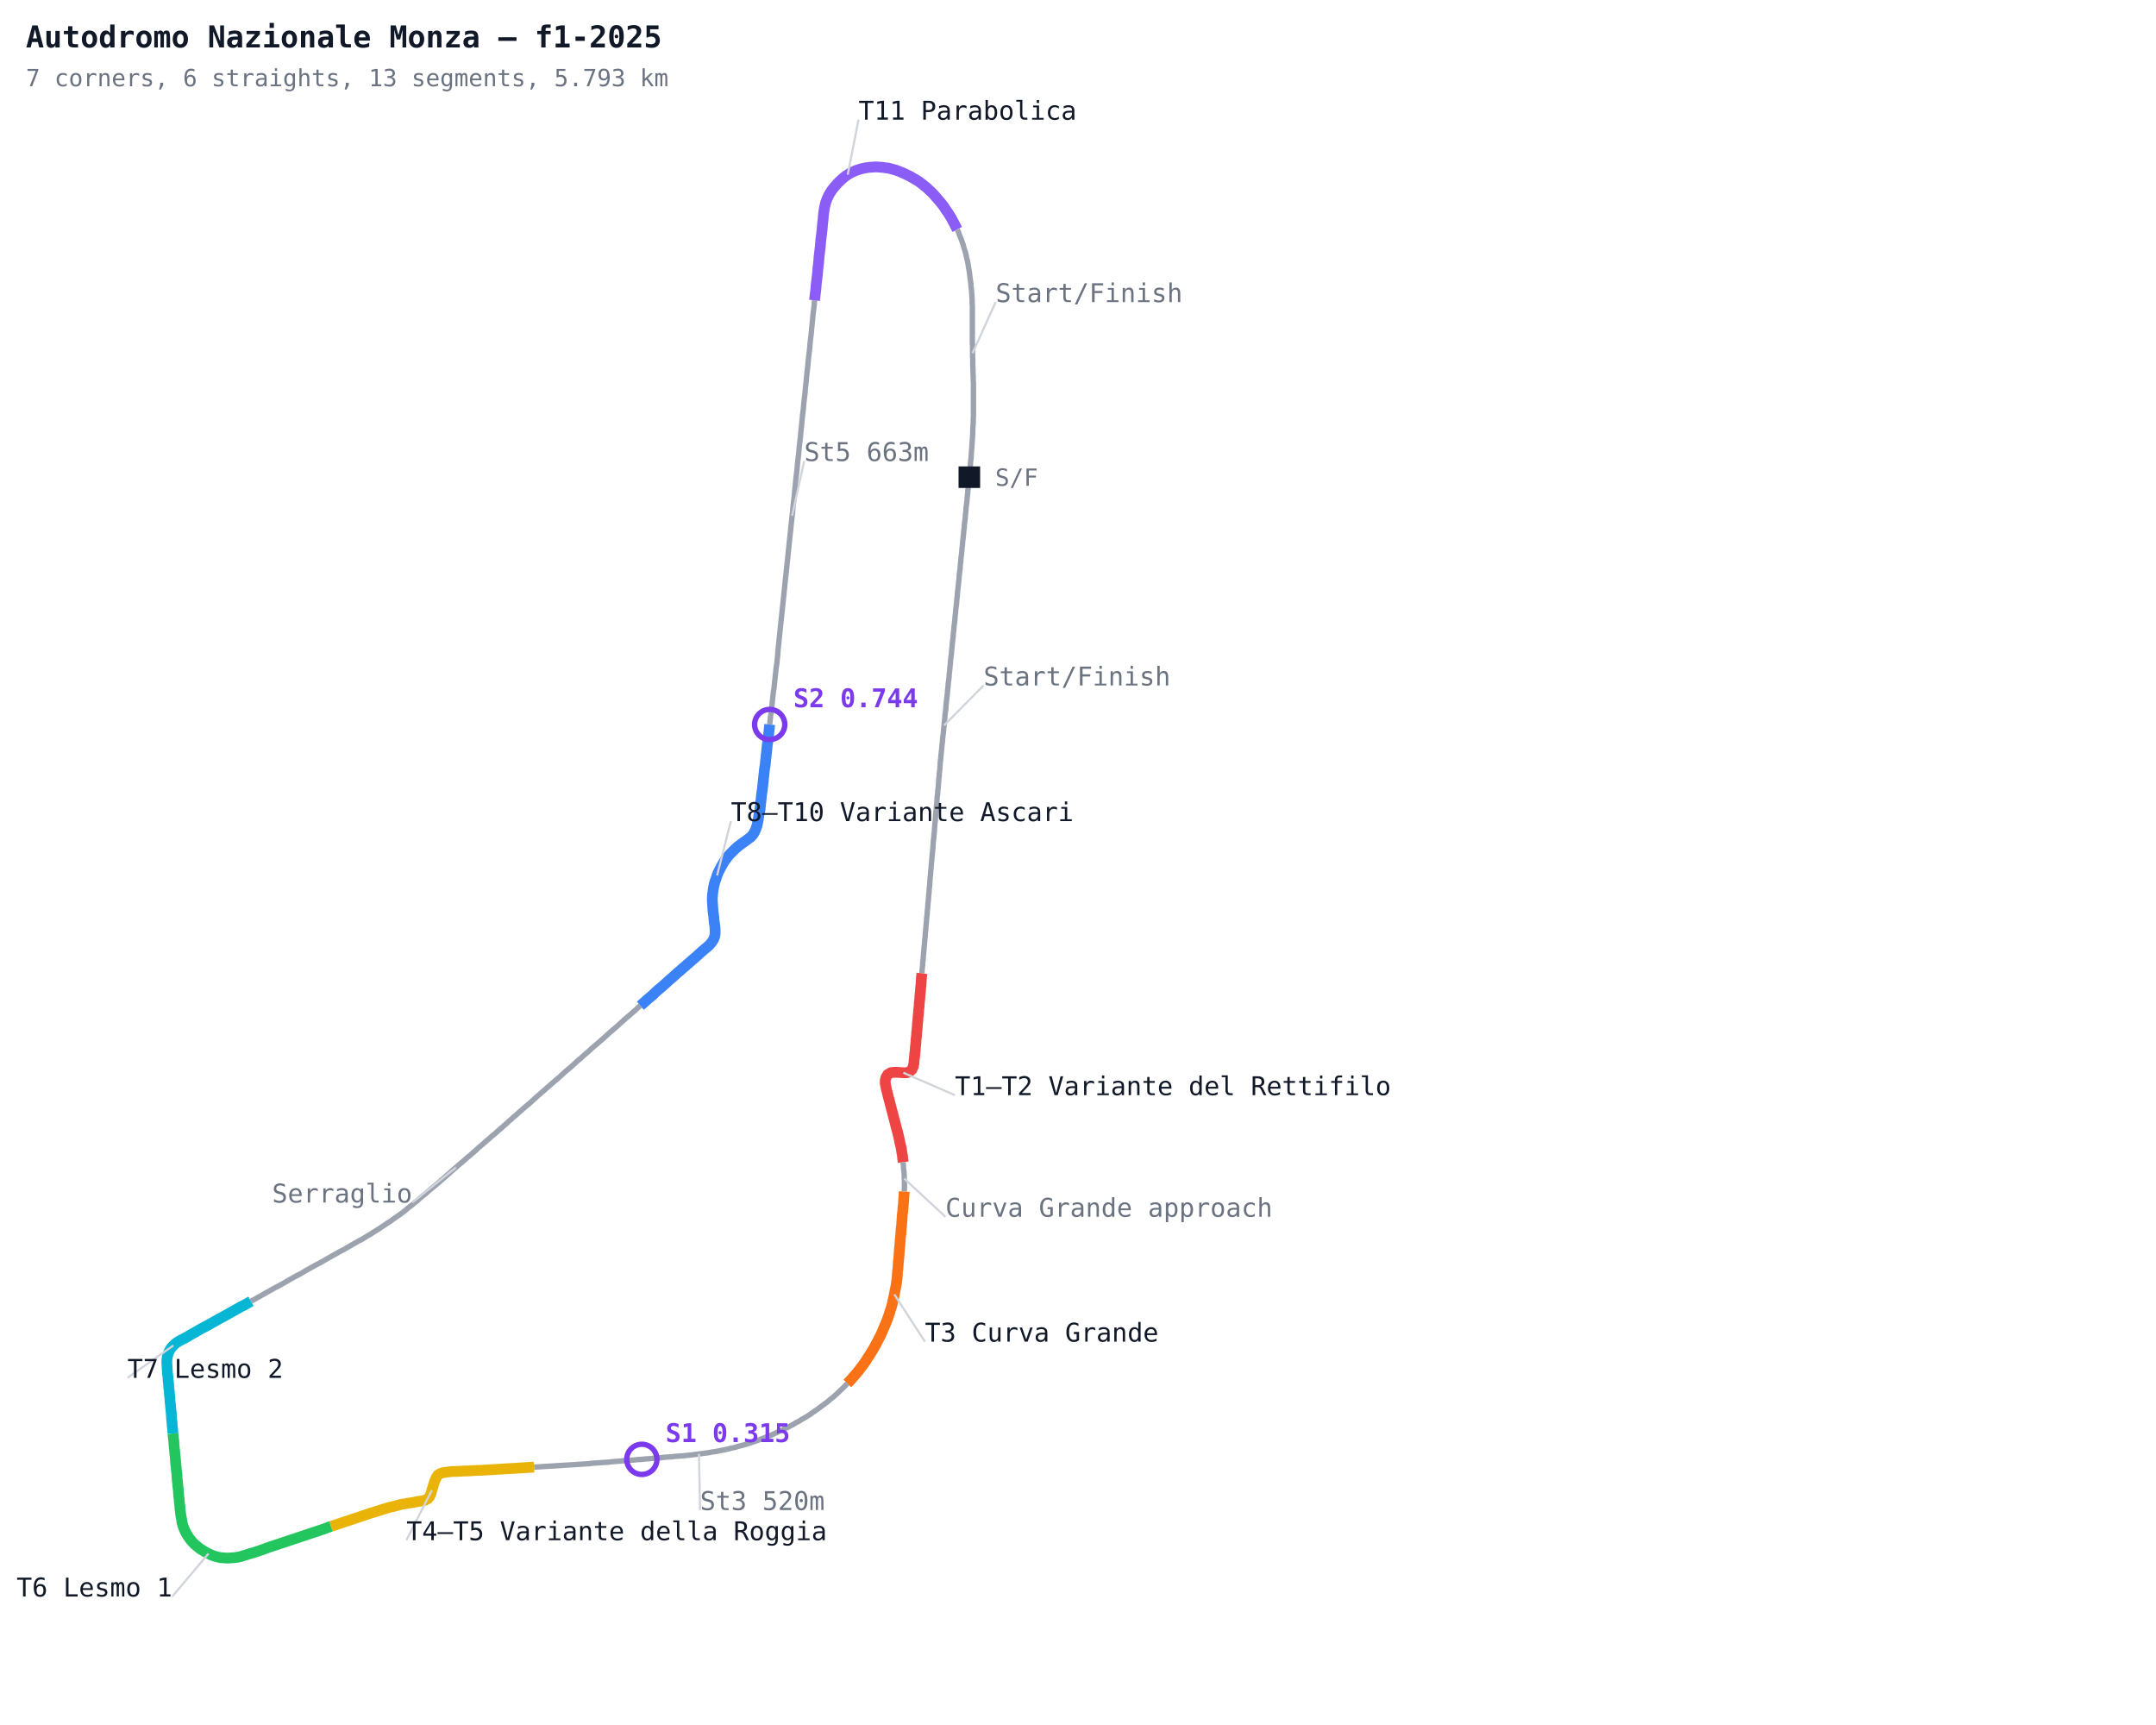
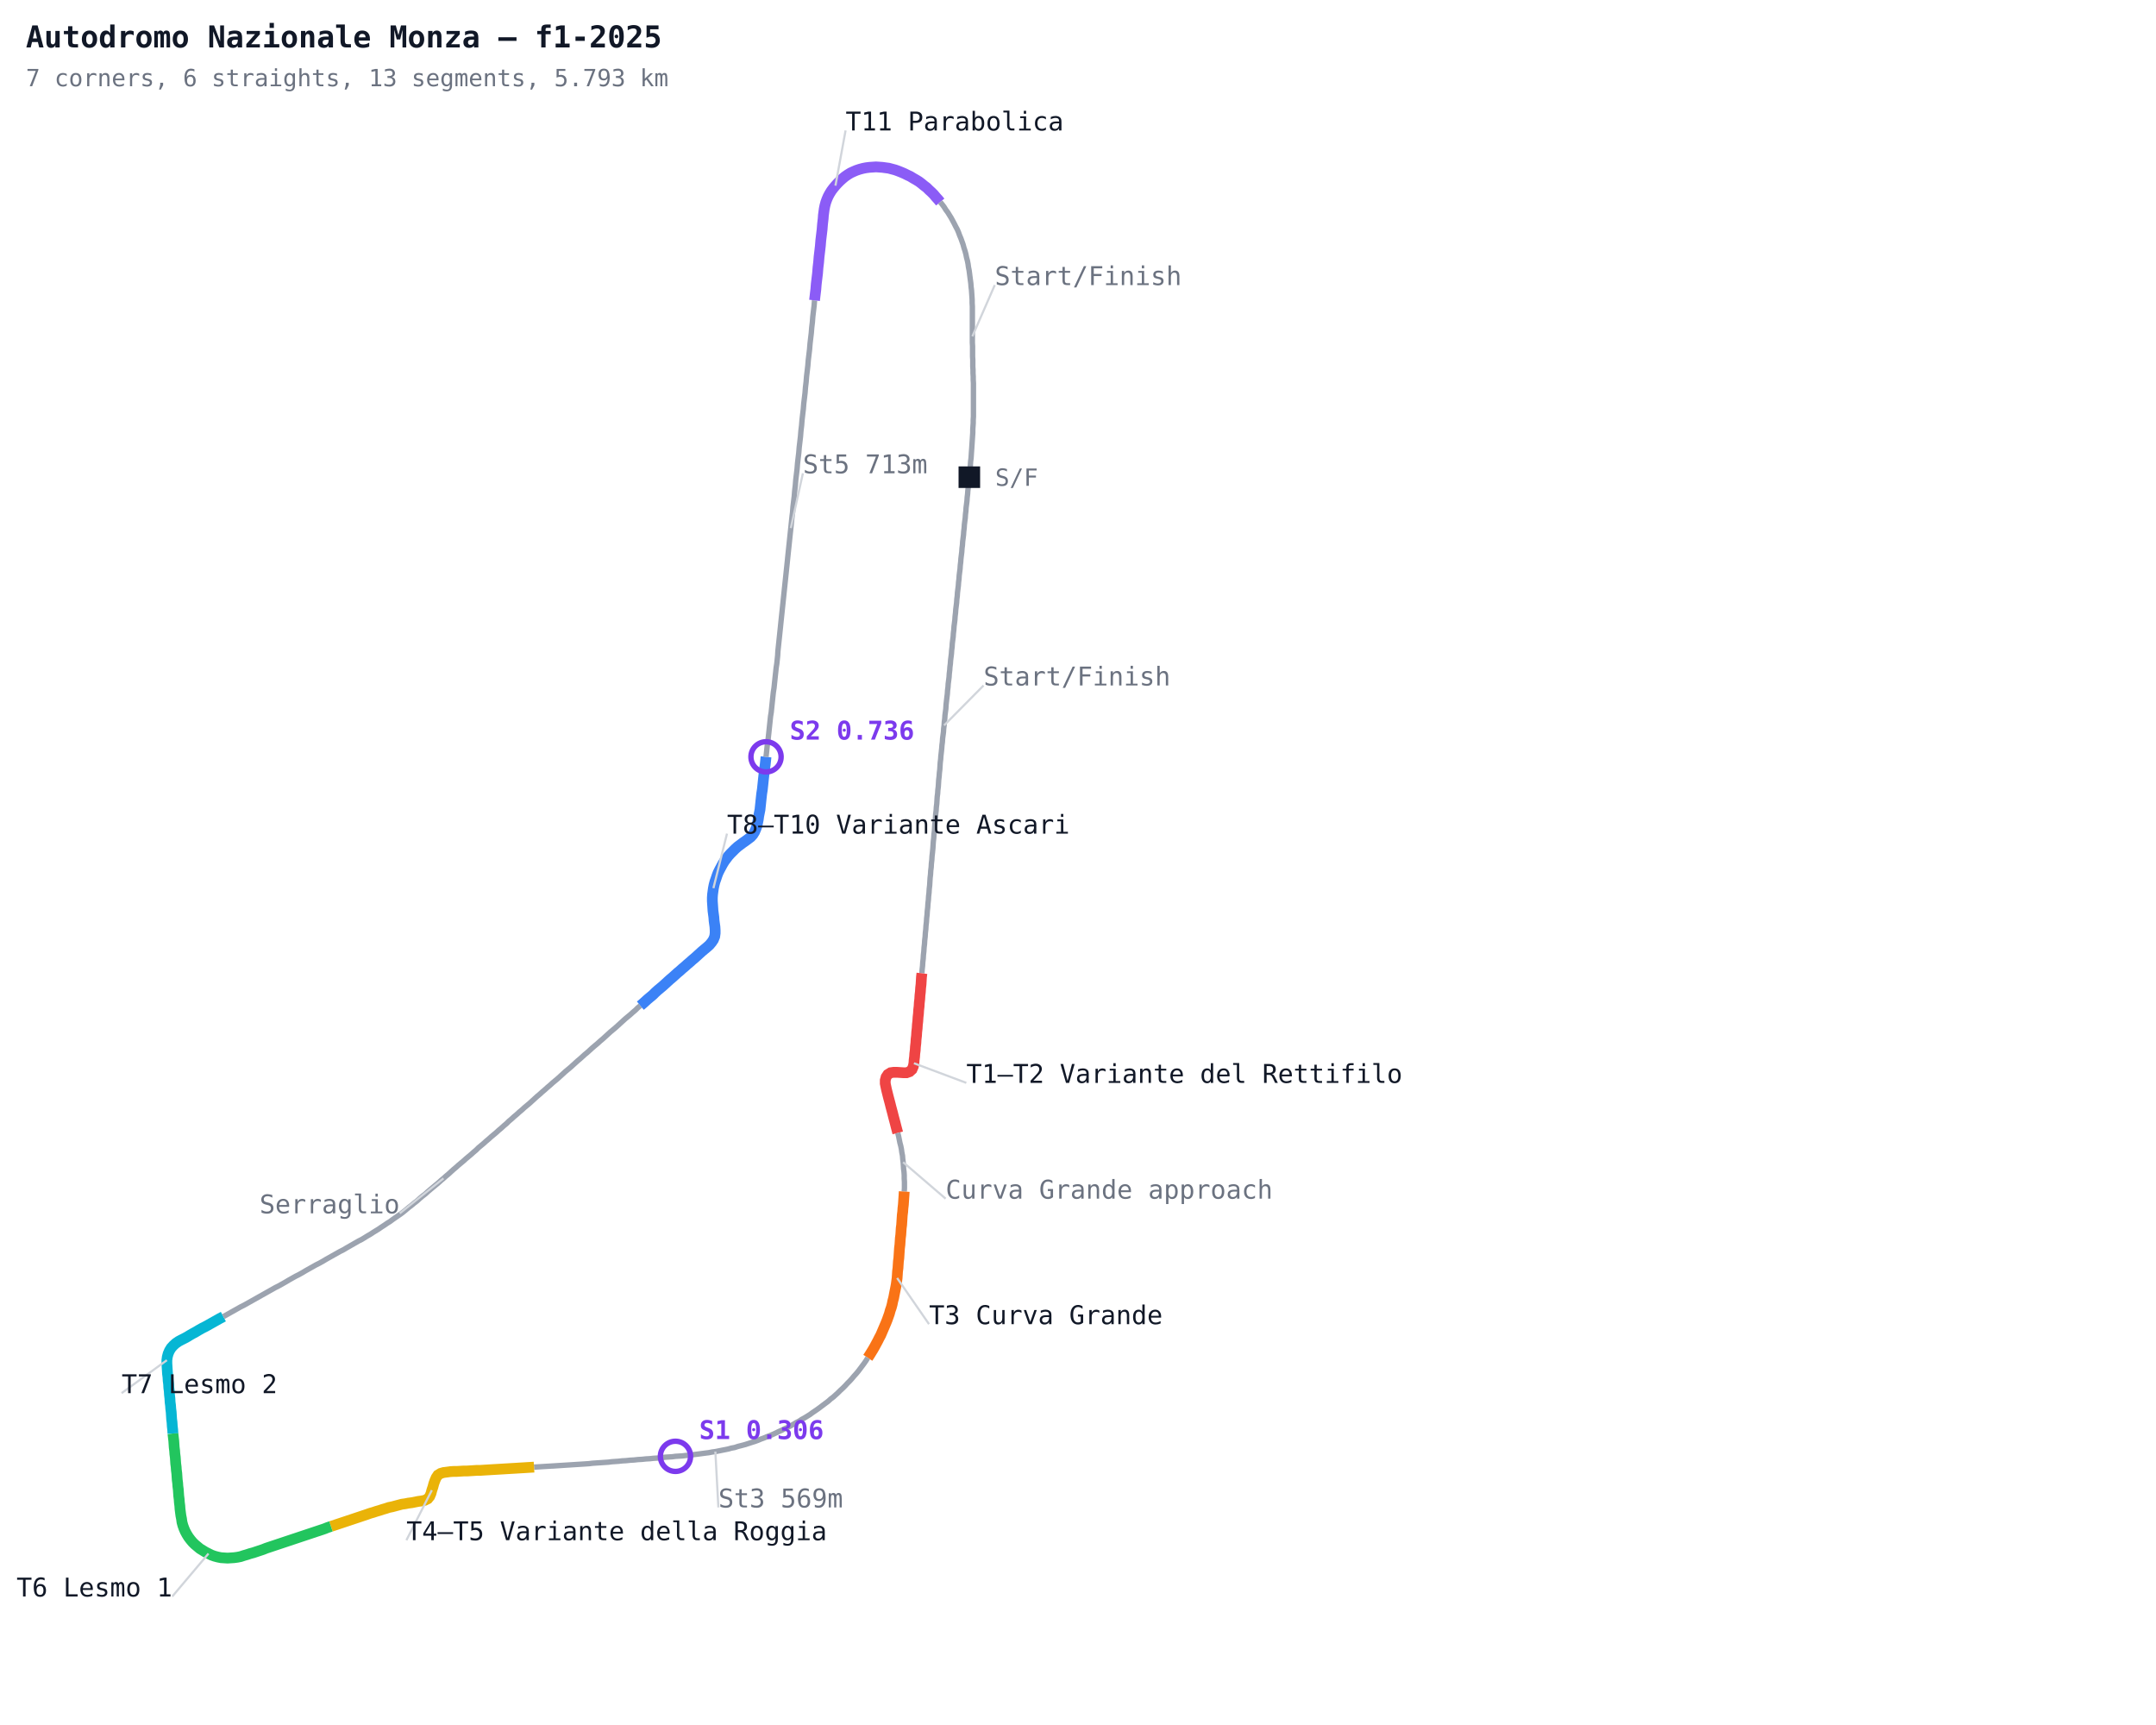
<svg xmlns="http://www.w3.org/2000/svg" width="1000" height="800" viewBox="0 0 1000 800">
  <defs>
    <style>
      .name { font-family: monospace; font-size: 12px; }
      .sector { font-family: monospace; font-size: 12px; fill: #7c3aed; font-weight: bold; }
      .title { font-family: monospace; font-size: 14px; fill: #111827; font-weight: bold; }
      .sub { font-family: monospace; font-size: 11px; fill: #6b7280; }
    </style>
  </defs>
  <rect width="1000" height="800" fill="#ffffff" />
  <polyline fill="none" stroke="#9ca3af" stroke-width="2.5" points="449.6,221.3 449.4,222.8 449.3,224.4 449.1,226.0 448.9,227.6 448.8,229.1 448.6,230.7 448.5,232.3 448.3,233.9 448.1,235.4 448.0,237.0 447.8,238.6 447.7,240.2 447.5,241.7 447.3,243.3 447.2,244.9 447.0,246.5 446.9,248.0 446.7,249.6 446.5,251.2 446.4,252.8 446.2,254.3 446.1,255.9 445.9,257.5 445.7,259.1 445.6,260.6 445.4,262.2 445.3,263.8 445.1,265.3 444.9,266.9 444.8,268.5 444.6,270.1 444.5,271.6 444.3,273.2 444.1,274.8 444.0,276.4 443.8,277.9 443.7,279.5 443.5,281.1 443.3,282.7 443.2,284.2 443.0,285.8 442.9,287.4 442.7,289.0 442.5,290.5 442.4,292.1 442.2,293.7 442.1,295.3 441.9,296.8 441.7,298.4 441.6,300.0 441.4,301.6 441.3,303.1 441.1,304.7 440.9,306.3 440.8,307.8 440.6,309.3 440.5,310.8 440.3,312.4 440.2,314.0 440.0,315.6 439.8,317.1 439.7,318.7 439.5,320.2 439.4,321.8 439.2,323.4 439.0,325.1 438.8,326.9 438.7,328.7 438.5,330.2 438.3,331.7 438.2,333.3 438.0,334.8 437.9,336.4 437.7,337.9 437.6,339.5 437.4,341.0 437.2,342.5 437.1,344.1 436.9,345.6 436.8,347.0 436.6,348.9 436.4,350.6 436.3,352.1 436.1,353.7 436.0,355.3 435.9,356.9 435.7,358.5 435.6,360.0 435.4,361.6 435.3,363.2 435.2,364.8 435.0,366.4 434.9,368.0 434.7,369.5 434.6,371.1 434.5,372.7 434.3,374.3 434.2,375.9 434.0,377.5 433.9,379.1 433.8,380.6 433.6,382.2 433.5,383.8 433.4,385.4 433.2,387.0 433.1,388.6 432.9,390.2 432.8,391.7 432.7,393.3 432.5,395.4 432.3,397.1 432.2,398.8 432.0,400.5 431.9,402.2 431.7,403.8 431.6,405.5 431.4,407.2 431.3,408.9 431.2,410.6 431.0,412.3 430.9,414.0 430.7,415.7 430.6,417.4 430.4,419.1 430.3,420.8 430.1,422.5 430.0,424.2 429.8,425.9 429.7,427.6 429.5,429.3 429.4,431.0 429.2,432.7 429.1,434.4 428.9,436.1 428.8,437.8 428.6,439.5 428.5,441.2 428.3,442.9 428.2,444.6 428.0,446.3 427.9,448.0 427.7,449.7 427.6,451.4" />
-   <polyline fill="none" stroke="#ef4444" stroke-width="5" points="427.6,451.4 427.4,453.1 427.3,454.8 427.2,456.5 427.0,458.2 426.9,459.9 426.7,461.6 426.6,463.3 426.4,465.0 426.3,466.7 426.1,468.4 426.0,470.1 425.8,471.8 425.7,473.5 425.5,475.2 425.4,476.9 425.2,478.6 425.1,480.3 424.9,482.0 424.8,483.7 424.6,485.4 424.5,487.1 424.3,488.6 424.2,490.1 424.0,491.6 423.9,493.1 423.6,494.6 423.0,496.0 421.9,497.0 420.5,497.5 419.0,497.5 417.5,497.4 416.0,497.3 414.5,497.3 413.1,497.5 411.8,498.3 411.0,499.5 410.6,501.0 410.6,502.5 410.9,504.0 411.2,505.4 411.6,507.0 412.0,508.6 412.4,510.1 412.8,511.6 413.2,513.2 413.6,514.7 414.0,516.2 414.4,517.8 414.8,519.3 415.2,520.8 415.6,522.4 416.0,523.9 416.4,525.4 416.8,527.0 417.1,528.5 417.4,530.0 417.8,531.5 418.1,533.0 418.3,534.5 418.6,536.0 418.7,537.4 418.9,539.0" />
-   <polyline fill="none" stroke="#9ca3af" stroke-width="2.5" points="418.9,539.0 419.0,540.4 419.1,542.0 419.3,543.5 419.4,545.0 419.4,546.6 419.5,548.1 419.5,549.6 419.5,551.1 419.4,552.6" />
-   <polyline fill="none" stroke="#f97316" stroke-width="5" points="419.4,552.6 419.3,554.2 419.2,555.7 419.1,557.2 419.0,558.7 418.8,560.4 418.7,561.9 418.5,563.5 418.4,565.0 418.3,566.6 418.2,568.1 418.0,569.6 417.9,571.2 417.8,572.7 417.6,574.2 417.5,575.8 417.4,577.3 417.2,578.9 417.1,580.4 417.0,581.9 416.9,583.5 416.7,585.0 416.6,586.5 416.5,588.1 416.3,589.6 416.2,591.2 416.1,592.7 415.9,594.2 415.7,595.7 415.4,597.3 415.1,598.8 414.8,600.3 414.5,601.9 414.1,603.4 413.8,604.9 413.4,606.4 412.9,607.8 412.5,609.3 412.0,610.7 411.5,612.1 410.9,613.6 410.3,615.0 409.7,616.4 409.1,617.8 408.5,619.2 407.8,620.5 407.1,621.9 406.4,623.2 405.7,624.5 404.9,625.9 404.1,627.2 403.3,628.5 402.5,629.7 401.7,631.0 400.8,632.3 399.9,633.5 399.0,634.7 398.1,635.9 397.1,637.1 396.1,638.2 395.1,639.4 394.1,640.5 393.0,641.6" />
-   <polyline fill="none" stroke="#9ca3af" stroke-width="2.5" points="393.0,641.6 392.0,642.7 390.9,643.8 389.8,644.8 388.7,645.9 387.6,646.9 386.5,647.9 385.3,648.8 384.2,649.8 383.0,650.7 381.8,651.6 380.6,652.5 379.4,653.4 378.1,654.3 376.9,655.1 375.7,656.0 374.4,656.8 373.1,657.6 371.8,658.3 370.6,659.1 369.2,659.8 367.9,660.6 366.6,661.3 365.3,662.0 363.9,662.6 362.6,663.3 361.2,663.9 359.8,664.6 358.5,665.2 357.1,665.8 355.7,666.3 354.3,666.9 352.9,667.4 351.5,668.0 350.1,668.5 348.5,669.0 347.0,669.5 345.4,670.0 343.9,670.4 342.3,670.8 340.8,671.3 339.2,671.6 337.8,672.0 336.3,672.3 334.8,672.6 333.3,672.9 331.8,673.2 330.3,673.4 328.8,673.7 327.2,673.9 325.7,674.1 324.2,674.3 322.6,674.5 321.1,674.7 319.6,674.9 318.1,675.0 316.5,675.2 314.9,675.3 313.3,675.4 311.8,675.6 310.2,675.7 308.6,675.8 306.8,676.0 305.0,676.2 303.2,676.3 301.4,676.5 299.6,676.6 297.7,676.8 295.9,676.9 294.1,677.1 292.3,677.2 290.4,677.4 288.6,677.5 286.8,677.7 285.3,677.8 283.8,677.9 282.3,678.1 280.8,678.2 279.3,678.3 277.8,678.4 276.3,678.5 274.8,678.6 273.2,678.8 271.7,678.9 270.2,679.0 268.6,679.1 267.0,679.2 265.5,679.3 263.9,679.4 262.3,679.5 260.7,679.6 259.1,679.7 257.5,679.8 255.9,679.9 254.3,680.0 252.6,680.1 251.0,680.2 249.4,680.3 247.7,680.4" />
+   <polyline fill="none" stroke="#ef4444" stroke-width="5" points="427.6,451.4 427.4,453.1 427.3,454.8 427.2,456.5 427.0,458.2 426.9,459.9 426.7,461.6 426.6,463.3 426.4,465.0 426.3,466.7 426.1,468.4 426.0,470.1 425.8,471.8 425.7,473.5 425.5,475.2 425.4,476.9 425.2,478.6 425.1,480.3 424.9,482.0 424.8,483.7 424.6,485.4 424.5,487.1 424.3,488.6 424.2,490.1 424.0,491.6 423.9,493.1 423.6,494.6 423.0,496.0 421.9,497.0 420.5,497.5 419.0,497.5 417.5,497.4 416.0,497.3 414.5,497.3 413.1,497.5 411.8,498.3 411.0,499.5 410.6,501.0 410.6,502.5 410.9,504.0 411.2,505.4 411.6,507.0 412.0,508.6 412.4,510.1 412.8,511.6 413.2,513.2 413.6,514.7 414.0,516.2 414.4,517.8 414.8,519.3 415.2,520.8 415.6,522.4 416.0,523.9 416.4,525.4" />
+   <polyline fill="none" stroke="#9ca3af" stroke-width="2.5" points="416.4,525.4 416.8,527.0 417.1,528.5 417.4,530.0 417.8,531.5 418.1,533.0 418.3,534.5 418.6,536.0 418.7,537.4 418.9,539.0 419.0,540.4 419.1,542.0 419.3,543.5 419.4,545.0 419.4,546.6 419.5,548.1 419.5,549.6 419.5,551.1 419.4,552.6" />
+   <polyline fill="none" stroke="#f97316" stroke-width="5" points="419.4,552.6 419.3,554.2 419.2,555.7 419.1,557.2 419.0,558.7 418.8,560.4 418.7,561.9 418.5,563.5 418.4,565.0 418.3,566.6 418.2,568.1 418.0,569.6 417.9,571.2 417.8,572.7 417.6,574.2 417.5,575.8 417.4,577.3 417.2,578.9 417.1,580.4 417.0,581.9 416.9,583.5 416.7,585.0 416.6,586.5 416.5,588.1 416.3,589.6 416.2,591.2 416.1,592.7 415.9,594.2 415.7,595.7 415.4,597.3 415.1,598.8 414.8,600.3 414.5,601.9 414.1,603.4 413.8,604.9 413.4,606.4 412.9,607.8 412.5,609.3 412.0,610.7 411.5,612.1 410.9,613.6 410.3,615.0 409.7,616.4 409.1,617.8 408.5,619.2 407.8,620.5 407.1,621.9 406.4,623.2 405.7,624.5 404.9,625.9 404.1,627.2 403.3,628.5 402.5,629.7" />
+   <polyline fill="none" stroke="#9ca3af" stroke-width="2.5" points="402.5,629.7 401.7,631.0 400.8,632.3 399.9,633.5 399.0,634.7 398.1,635.9 397.1,637.1 396.1,638.2 395.1,639.4 394.1,640.5 393.0,641.6 392.0,642.7 390.9,643.8 389.8,644.8 388.7,645.9 387.6,646.9 386.5,647.9 385.3,648.8 384.2,649.8 383.0,650.7 381.8,651.6 380.6,652.5 379.4,653.4 378.1,654.3 376.9,655.1 375.7,656.0 374.4,656.8 373.1,657.6 371.8,658.3 370.6,659.1 369.2,659.8 367.9,660.6 366.6,661.3 365.3,662.0 363.9,662.6 362.6,663.3 361.2,663.9 359.8,664.6 358.5,665.2 357.1,665.8 355.7,666.3 354.3,666.9 352.9,667.4 351.5,668.0 350.1,668.5 348.5,669.0 347.0,669.5 345.4,670.0 343.9,670.4 342.3,670.8 340.8,671.3 339.2,671.6 337.8,672.0 336.3,672.3 334.8,672.6 333.3,672.9 331.8,673.2 330.3,673.4 328.8,673.7 327.2,673.9 325.7,674.1 324.2,674.3 322.6,674.5 321.1,674.7 319.6,674.9 318.1,675.0 316.5,675.2 314.9,675.3 313.3,675.4 311.8,675.6 310.2,675.7 308.6,675.8 306.8,676.0 305.0,676.2 303.2,676.3 301.4,676.5 299.6,676.6 297.7,676.8 295.9,676.9 294.1,677.1 292.3,677.2 290.4,677.4 288.6,677.5 286.8,677.7 285.3,677.8 283.8,677.9 282.3,678.1 280.8,678.2 279.3,678.3 277.8,678.4 276.3,678.5 274.8,678.6 273.2,678.8 271.7,678.9 270.2,679.0 268.6,679.1 267.0,679.2 265.5,679.3 263.9,679.4 262.3,679.5 260.7,679.6 259.1,679.7 257.5,679.8 255.9,679.9 254.3,680.0 252.6,680.1 251.0,680.2 249.4,680.3 247.7,680.4" />
  <polyline fill="none" stroke="#eab308" stroke-width="5" points="247.7,680.4 246.1,680.5 244.4,680.6 242.8,680.7 241.1,680.8 239.5,680.9 237.8,681.0 236.1,681.1 234.4,681.2 232.8,681.3 231.1,681.4 229.4,681.5 227.7,681.6 226.1,681.7 224.4,681.8 222.9,681.9 221.3,681.9 219.8,682.0 218.2,682.1 216.6,682.2 215.1,682.2 213.5,682.3 211.9,682.4 210.4,682.4 208.8,682.5 207.3,682.7 205.8,682.9 204.4,683.3 203.1,684.1 202.3,685.3 201.7,686.7 201.2,688.1 200.8,689.6 200.3,691.1 199.9,692.6 199.3,694.0 198.4,695.1 197.0,695.8 195.5,696.1 194.0,696.3 192.5,696.6 191.0,696.9 189.4,697.1 187.9,697.4 186.4,697.6 184.9,698.0 183.4,698.4 181.9,698.8 180.4,699.1 178.9,699.6 177.5,700.0 176.0,700.5 174.6,700.9 173.1,701.4 171.7,701.8 170.0,702.4 168.5,702.9 167.0,703.4 165.5,703.9 164.0,704.4 162.5,704.9 161.0,705.4 159.5,705.9 158.0,706.4 156.5,706.9 155.0,707.4 153.5,707.9" />
  <polyline fill="none" stroke="#22c55e" stroke-width="5" points="153.5,707.9 152.0,708.4 150.5,709.0 149.0,709.5 147.5,710.0 146.0,710.5 144.5,711.0 143.0,711.5 141.5,712.0 140.0,712.5 138.5,713.0 137.0,713.5 135.5,714.0 134.0,714.5 132.5,715.0 131.0,715.5 129.5,716.0 128.0,716.5 126.5,717.0 125.0,717.5 123.5,718.0 122.0,718.6 120.5,719.1 119.0,719.6 117.5,720.1 116.0,720.5 114.5,721.0 113.1,721.4 111.6,721.9 110.1,722.2 108.6,722.4 107.1,722.5 105.5,722.6 104.0,722.5 102.5,722.4 101.0,722.1 99.5,721.7 98.1,721.2 96.7,720.5 95.3,719.8 94.0,719.0 92.7,718.2 91.5,717.2 90.3,716.2 89.3,715.2 88.3,714.0 87.4,712.8 86.6,711.5 85.9,710.2 85.3,708.8 84.8,707.4 84.4,705.9 84.2,704.4 83.9,702.9 83.7,701.4 83.5,699.8 83.4,698.3 83.2,696.8 83.1,695.3 82.9,693.8 82.8,692.3 82.7,690.8 82.5,689.3 82.4,687.8 82.2,686.3 82.1,684.8 82.0,683.3 81.8,681.8 81.7,680.3 81.5,678.8 81.4,677.3 81.3,675.8 81.1,674.3 81.0,672.8 80.8,671.2 80.7,669.7 80.6,668.2 80.4,666.5 80.2,664.8" />
-   <polyline fill="none" stroke="#06b6d4" stroke-width="5" points="80.2,664.8 80.1,663.1 79.9,661.4 79.8,659.7 79.6,658.1 79.5,656.5 79.4,654.9 79.2,653.3 79.1,651.8 78.9,650.3 78.8,648.5 78.6,646.8 78.5,645.1 78.3,643.6 78.2,641.8 78.0,640.3 77.9,638.6 77.7,637.1 77.6,635.5 77.5,633.9 77.4,632.3 77.4,630.8 77.6,629.3 78.0,627.8 78.6,626.4 79.4,625.1 80.4,624.0 81.5,623.0 82.8,622.1 84.1,621.4 85.5,620.7 86.8,620.0 88.1,619.2 89.5,618.4 90.8,617.7 92.3,616.8 93.9,615.9 95.5,615.1 97.1,614.2 98.7,613.3 100.3,612.4 101.9,611.5 103.6,610.6 105.2,609.7 106.8,608.8 108.4,607.9 110.0,607.0 111.6,606.1 113.2,605.3 114.8,604.4 116.4,603.5" />
-   <polyline fill="none" stroke="#9ca3af" stroke-width="2.5" points="116.4,603.5 118.0,602.6 119.6,601.7 121.2,600.8 122.8,599.9 124.4,599.0 126.0,598.1 127.6,597.2 129.2,596.4 130.8,595.5 132.4,594.6 133.9,593.7 135.5,592.8 137.1,591.9 138.7,591.1 140.3,590.2 141.8,589.3 143.4,588.4 145.0,587.5 146.6,586.6 148.2,585.8 149.8,584.9 151.3,584.0 152.9,583.1 154.5,582.2 156.1,581.3 157.7,580.4 159.3,579.6 160.8,578.7 162.2,577.9 163.6,577.1 165.0,576.3 166.4,575.5 167.8,574.8 169.1,574.0 170.4,573.2 171.8,572.4 173.0,571.6 174.3,570.8 175.6,570.0 176.9,569.1 178.3,568.2 179.6,567.3 180.9,566.5 182.1,565.6 183.4,564.7 184.7,563.8 186.0,562.9 187.3,561.9 188.5,560.9 189.7,559.9 191.0,558.9 192.2,557.9 193.5,556.9 194.7,555.8 196.0,554.7 197.3,553.7 198.5,552.6 199.8,551.5 201.0,550.5 202.2,549.5 203.4,548.5 204.5,547.5 205.7,546.5 206.8,545.5 208.0,544.5 209.2,543.4 210.3,542.4 211.5,541.4 212.6,540.4 213.8,539.4 215.0,538.4 216.1,537.4 217.3,536.4 218.5,535.4 219.6,534.4 220.8,533.4 221.9,532.3 223.1,531.3 224.3,530.3 225.4,529.3 226.6,528.3 227.7,527.3 228.9,526.3 230.1,525.3 231.3,524.2 232.5,523.2 233.7,522.1 234.9,521.1 236.0,520.0 237.2,519.0 238.4,517.9 239.6,516.9 240.8,515.8 242.0,514.8 243.2,513.7 244.4,512.7 245.6,511.7 246.8,510.6 247.9,509.6 249.1,508.5 250.3,507.5 251.5,506.4 252.7,505.4 253.9,504.3 255.1,503.3 256.3,502.2 257.5,501.2 258.7,500.2 259.9,499.1 261.0,498.1 262.2,497.0 263.4,496.0 264.6,495.0 265.7,494.0 266.8,493.0 267.9,492.0 269.1,491.0 270.2,490.0 271.3,489.0 272.4,488.1 273.5,487.1 274.7,486.0 276.0,484.9 277.2,483.9 278.4,482.8 279.6,481.8 280.8,480.7 281.9,479.7 283.1,478.6 284.3,477.6 285.5,476.6 286.6,475.6 287.8,474.5 288.9,473.5 290.0,472.5 291.2,471.5 292.3,470.6 293.5,469.5 294.7,468.5 295.8,467.4 297.0,466.4" />
-   <polyline fill="none" stroke="#3b82f6" stroke-width="5" points="297.0,466.4 298.2,465.4 299.3,464.4 300.4,463.4 301.6,462.4 302.8,461.4 303.9,460.3 305.0,459.3 306.2,458.3 307.4,457.3 308.5,456.3 309.7,455.2 310.8,454.2 312.0,453.2 313.1,452.2 314.2,451.2 315.4,450.2 316.5,449.2 317.7,448.2 318.8,447.2 320.0,446.2 321.1,445.2 322.3,444.2 323.4,443.2 324.5,442.2 325.6,441.2 326.8,440.2 328.0,439.2 329.1,438.2 330.1,437.0 330.9,435.8 331.5,434.3 331.7,432.8 331.7,431.4 331.6,429.8 331.4,428.4 331.2,426.9 331.1,425.4 330.9,423.9 330.7,422.4 330.6,420.9 330.5,419.4 330.4,417.9 330.4,416.3 330.5,414.8 330.7,413.3 330.9,411.9 331.2,410.4 331.6,408.9 332.1,407.5 332.6,406.0 333.1,404.7 333.8,403.3 334.5,402.0 335.2,400.7 336.0,399.4 336.9,398.2 337.8,397.0 338.8,395.9 339.9,394.8 341.0,393.7 342.1,392.7 343.3,391.8 344.5,390.9 345.8,390.0 347.0,389.1 348.2,388.2 349.2,387.1 350.0,385.8 350.6,384.4 351.1,383.0 351.4,381.5 351.7,380.0 351.9,378.5 352.2,377.0 352.5,375.5 352.7,373.6 352.9,371.7 353.1,369.8 353.3,368.0 353.6,366.1 353.8,364.2 354.0,362.3 354.2,360.4 354.4,358.6 354.6,356.7 354.9,354.8 355.1,352.9 355.3,351.0 355.5,349.2 355.7,347.3 355.9,345.4 356.2,343.5 356.4,341.6 356.6,339.8 356.8,337.9 357.0,336.0" />
-   <polyline fill="none" stroke="#9ca3af" stroke-width="2.5" points="357.0,336.0 357.2,334.1 357.4,332.2 357.7,330.4 357.9,328.5 358.1,326.6 358.3,324.7 358.5,322.8 358.7,321.0 359.0,319.1 359.2,317.2 359.4,315.3 359.6,313.4 359.8,311.6 360.0,309.7 360.3,307.8 360.5,305.9 360.7,304.0 360.8,302.1 361.0,300.2 361.2,298.3 361.4,296.4 361.6,294.5 361.8,292.6 362.0,290.7 362.2,288.7 362.4,286.8 362.6,284.9 362.8,283.0 363.0,281.1 363.2,279.2 363.4,277.3 363.6,275.4 363.8,273.5 364.0,271.6 364.2,269.7 364.4,267.8 364.6,265.9 364.8,264.0 365.0,262.1 365.2,260.2 365.4,258.2 365.6,256.3 365.8,254.4 366.0,252.5 366.2,250.6 366.4,248.7 366.6,246.8 366.8,244.9 367.0,243.0 367.2,241.1 367.4,239.2 367.6,237.7 367.8,235.1 368.1,232.6 368.4,230.1 368.6,227.6 368.9,225.0 369.1,222.5 369.4,220.0 369.7,217.5 369.9,215.0 370.2,212.4 370.5,209.9 370.7,207.4 371.0,204.9 371.3,202.3 371.5,199.8 371.8,197.3 372.0,194.8 372.3,192.2 372.6,189.7 372.8,187.2 373.1,184.7 373.4,182.2 373.6,179.6 373.9,177.1 374.1,174.6 374.4,172.1 374.7,169.5 374.9,167.0 375.2,164.5 375.5,162.0 375.7,159.5 376.0,156.9 376.3,154.4 376.5,151.9 376.8,149.4 377.0,146.8 377.3,144.3 377.6,141.8 377.8,139.3" />
-   <polyline fill="none" stroke="#8b5cf6" stroke-width="5" points="377.8,139.3 378.1,136.7 378.4,134.2 378.6,131.7 378.9,129.2 379.2,126.7 379.4,124.1 379.7,121.6 379.9,119.1 380.2,116.6 380.5,114.0 380.7,111.5 381.0,109.0 381.3,106.5 381.5,104.0 381.8,101.4 381.9,99.9 382.1,98.4 382.3,96.9 382.6,95.4 383.0,93.9 383.5,92.5 384.1,91.1 384.8,89.8 385.6,88.5 386.5,87.3 387.5,86.1 388.5,85.0 389.6,83.9 390.7,82.9 391.9,81.9 393.2,81.0 394.5,80.2 395.8,79.6 397.2,79.0 398.7,78.5 400.2,78.1 401.7,77.8 403.3,77.6 404.8,77.5 406.3,77.4 407.8,77.5 409.2,77.6 410.7,77.8 412.2,78.0 413.7,78.4 415.2,78.8 416.6,79.3 418.1,79.9 419.5,80.5 420.9,81.2 422.2,81.8 423.5,82.6 424.9,83.4 426.2,84.2 427.4,85.1 428.6,86.1 429.8,87.0 430.9,88.1 432.0,89.1 433.1,90.2 434.1,91.4 435.1,92.5 436.1,93.7 437.0,94.8 437.9,96.0 438.7,97.3 439.6,98.5 440.4,99.8 441.2,101.1 441.9,102.4 442.6,103.7 443.3,105.1 444.0,106.4" />
-   <polyline fill="none" stroke="#9ca3af" stroke-width="2.5" points="444.0,106.4 444.6,107.8 445.1,109.2 445.7,110.6 446.2,112.0 446.7,113.4 447.1,114.9 447.6,116.4 448.0,117.9 448.3,119.4 448.7,120.9 449.0,122.4 449.2,123.9 449.5,125.4 449.7,126.9 449.9,128.5 450.1,130.0 450.3,131.5 450.4,133.0 450.6,134.5 450.7,136.0 450.8,137.5 450.9,139.0 450.9,140.5 451.0,142.1 451.0,143.6 451.0,145.1 451.0,146.7 451.0,148.2 451.0,149.7 451.0,151.3 451.0,152.8 451.0,154.4 451.0,156.0 451.0,157.5 451.0,159.0 451.1,160.6 451.1,162.2 451.1,163.8 451.1,165.4 451.2,166.9 451.2,168.5 451.2,170.0 451.3,171.5 451.3,173.1 451.4,174.6 451.4,176.1 451.5,177.7 451.5,179.2 451.5,180.7 451.5,182.2 451.5,183.7 451.5,185.2 451.5,186.8 451.5,188.4 451.5,190.0 451.5,191.6 451.5,193.2 451.4,194.7 451.4,196.2 451.3,197.6 451.2,199.1 451.2,200.6 451.1,202.1 451.0,203.6 450.9,205.1 450.8,206.6 450.7,208.1 450.6,209.5 450.5,211.0 450.4,212.5 450.2,214.0 450.1,215.5 450.0,217.0 449.8,218.5 449.7,220.0" />
+   <polyline fill="none" stroke="#06b6d4" stroke-width="5" points="80.2,664.8 80.1,663.1 79.9,661.4 79.8,659.7 79.6,658.1 79.5,656.5 79.4,654.9 79.2,653.3 79.1,651.8 78.9,650.3 78.8,648.5 78.6,646.8 78.5,645.1 78.3,643.6 78.2,641.8 78.0,640.3 77.9,638.6 77.7,637.1 77.6,635.5 77.5,633.9 77.4,632.3 77.4,630.8 77.6,629.3 78.0,627.8 78.6,626.4 79.4,625.1 80.4,624.0 81.5,623.0 82.8,622.1 84.1,621.4 85.5,620.7 86.8,620.0 88.1,619.2 89.5,618.4 90.8,617.7 92.3,616.8 93.9,615.9 95.5,615.1 97.1,614.2 98.7,613.3 100.3,612.4 101.9,611.5 103.6,610.6" />
+   <polyline fill="none" stroke="#9ca3af" stroke-width="2.5" points="103.6,610.6 105.2,609.7 106.8,608.8 108.4,607.9 110.0,607.0 111.6,606.1 113.2,605.3 114.8,604.4 116.4,603.5 118.0,602.6 119.6,601.7 121.2,600.8 122.8,599.9 124.4,599.0 126.0,598.1 127.6,597.2 129.2,596.4 130.8,595.5 132.4,594.6 133.9,593.7 135.5,592.8 137.1,591.9 138.7,591.1 140.3,590.2 141.8,589.3 143.4,588.4 145.0,587.5 146.6,586.6 148.2,585.8 149.8,584.9 151.3,584.0 152.9,583.1 154.5,582.2 156.1,581.3 157.7,580.4 159.3,579.6 160.8,578.7 162.2,577.9 163.6,577.1 165.0,576.3 166.4,575.5 167.8,574.8 169.1,574.0 170.4,573.2 171.8,572.4 173.0,571.6 174.3,570.8 175.6,570.0 176.9,569.1 178.3,568.2 179.6,567.3 180.9,566.5 182.1,565.6 183.4,564.7 184.7,563.8 186.0,562.9 187.3,561.9 188.5,560.9 189.7,559.9 191.0,558.9 192.2,557.9 193.5,556.9 194.7,555.8 196.0,554.7 197.3,553.7 198.5,552.6 199.8,551.5 201.0,550.5 202.2,549.5 203.4,548.5 204.5,547.5 205.7,546.5 206.8,545.5 208.0,544.5 209.2,543.4 210.3,542.4 211.5,541.4 212.6,540.4 213.8,539.4 215.0,538.4 216.1,537.4 217.3,536.4 218.5,535.4 219.6,534.4 220.8,533.4 221.9,532.3 223.1,531.3 224.3,530.3 225.4,529.3 226.6,528.3 227.7,527.3 228.9,526.3 230.1,525.3 231.3,524.2 232.5,523.2 233.7,522.1 234.9,521.1 236.0,520.0 237.2,519.0 238.4,517.9 239.6,516.9 240.8,515.8 242.0,514.8 243.2,513.7 244.4,512.7 245.6,511.7 246.8,510.6 247.9,509.6 249.1,508.5 250.3,507.5 251.5,506.4 252.7,505.4 253.9,504.3 255.1,503.3 256.3,502.2 257.5,501.2 258.7,500.2 259.9,499.1 261.0,498.1 262.2,497.0 263.4,496.0 264.6,495.0 265.7,494.0 266.8,493.0 267.9,492.0 269.1,491.0 270.2,490.0 271.3,489.0 272.4,488.1 273.5,487.1 274.7,486.0 276.0,484.9 277.2,483.9 278.4,482.8 279.6,481.8 280.8,480.7 281.9,479.7 283.1,478.6 284.3,477.6 285.5,476.6 286.6,475.6 287.8,474.5 288.9,473.5 290.0,472.5 291.2,471.5 292.3,470.6 293.5,469.5 294.7,468.5 295.8,467.4 297.0,466.4" />
+   <polyline fill="none" stroke="#3b82f6" stroke-width="5" points="297.0,466.4 298.2,465.4 299.3,464.4 300.4,463.4 301.6,462.4 302.8,461.4 303.9,460.3 305.0,459.3 306.2,458.3 307.4,457.3 308.5,456.3 309.7,455.2 310.8,454.2 312.0,453.2 313.1,452.2 314.2,451.2 315.4,450.2 316.5,449.2 317.7,448.2 318.8,447.2 320.0,446.2 321.1,445.2 322.3,444.2 323.4,443.2 324.5,442.2 325.6,441.2 326.8,440.2 328.0,439.2 329.1,438.2 330.1,437.0 330.9,435.8 331.5,434.3 331.7,432.8 331.7,431.4 331.6,429.8 331.4,428.4 331.2,426.9 331.1,425.4 330.9,423.9 330.7,422.4 330.6,420.9 330.5,419.4 330.4,417.9 330.4,416.3 330.5,414.8 330.7,413.3 330.9,411.9 331.2,410.4 331.6,408.9 332.1,407.5 332.6,406.0 333.1,404.7 333.8,403.3 334.5,402.0 335.2,400.7 336.0,399.4 336.9,398.2 337.8,397.0 338.8,395.9 339.9,394.8 341.0,393.7 342.1,392.7 343.3,391.8 344.5,390.9 345.8,390.0 347.0,389.1 348.2,388.2 349.2,387.1 350.0,385.8 350.6,384.4 351.1,383.0 351.4,381.5 351.7,380.0 351.9,378.5 352.2,377.0 352.5,375.5 352.7,373.6 352.9,371.7 353.1,369.8 353.3,368.0 353.6,366.1 353.8,364.2 354.0,362.3 354.2,360.4 354.4,358.6 354.6,356.7 354.9,354.8 355.1,352.9 355.3,351.0" />
+   <polyline fill="none" stroke="#9ca3af" stroke-width="2.5" points="355.3,351.0 355.5,349.2 355.7,347.3 355.9,345.4 356.2,343.5 356.4,341.6 356.6,339.8 356.8,337.9 357.0,336.0 357.2,334.1 357.4,332.2 357.7,330.4 357.9,328.5 358.1,326.6 358.3,324.7 358.5,322.8 358.7,321.0 359.0,319.1 359.2,317.2 359.4,315.3 359.6,313.4 359.8,311.6 360.0,309.7 360.3,307.8 360.5,305.9 360.7,304.0 360.8,302.1 361.0,300.2 361.2,298.3 361.4,296.4 361.6,294.5 361.8,292.6 362.0,290.7 362.2,288.7 362.4,286.8 362.6,284.9 362.8,283.0 363.0,281.1 363.2,279.2 363.4,277.3 363.6,275.4 363.8,273.5 364.0,271.6 364.2,269.7 364.4,267.8 364.6,265.9 364.8,264.0 365.0,262.1 365.2,260.2 365.4,258.2 365.6,256.3 365.8,254.4 366.0,252.5 366.2,250.6 366.4,248.7 366.6,246.8 366.8,244.9 367.0,243.0 367.2,241.1 367.4,239.2 367.6,237.7 367.8,235.1 368.1,232.6 368.4,230.1 368.6,227.6 368.9,225.0 369.1,222.5 369.4,220.0 369.7,217.5 369.9,215.0 370.2,212.4 370.5,209.9 370.7,207.4 371.0,204.9 371.3,202.3 371.5,199.8 371.8,197.3 372.0,194.8 372.3,192.2 372.6,189.7 372.8,187.2 373.1,184.7 373.4,182.2 373.6,179.6 373.9,177.1 374.1,174.6 374.4,172.1 374.7,169.5 374.9,167.0 375.2,164.5 375.5,162.0 375.7,159.5 376.0,156.9 376.3,154.4 376.5,151.9 376.8,149.4 377.0,146.8 377.3,144.3 377.6,141.8 377.8,139.3" />
+   <polyline fill="none" stroke="#8b5cf6" stroke-width="5" points="377.8,139.3 378.1,136.7 378.4,134.2 378.6,131.7 378.9,129.2 379.2,126.7 379.4,124.1 379.7,121.6 379.9,119.1 380.2,116.6 380.5,114.0 380.7,111.5 381.0,109.0 381.3,106.5 381.5,104.0 381.8,101.4 381.9,99.9 382.1,98.4 382.3,96.9 382.6,95.4 383.0,93.9 383.5,92.5 384.1,91.1 384.8,89.8 385.6,88.5 386.5,87.3 387.5,86.1 388.5,85.0 389.6,83.9 390.7,82.9 391.9,81.9 393.2,81.0 394.5,80.2 395.8,79.6 397.2,79.0 398.7,78.5 400.2,78.1 401.7,77.8 403.3,77.6 404.8,77.5 406.3,77.4 407.8,77.5 409.2,77.6 410.7,77.8 412.2,78.0 413.7,78.4 415.2,78.8 416.6,79.3 418.1,79.9 419.5,80.5 420.9,81.2 422.2,81.8 423.5,82.6 424.9,83.4 426.2,84.2 427.4,85.1 428.6,86.1 429.8,87.0 430.9,88.1 432.0,89.1 433.1,90.2 434.1,91.4 435.1,92.5 436.1,93.7" />
+   <polyline fill="none" stroke="#9ca3af" stroke-width="2.5" points="436.1,93.7 437.0,94.8 437.9,96.0 438.7,97.3 439.6,98.5 440.4,99.8 441.2,101.1 441.9,102.4 442.6,103.7 443.3,105.1 444.0,106.4 444.6,107.8 445.1,109.2 445.7,110.6 446.2,112.0 446.7,113.4 447.1,114.9 447.6,116.4 448.0,117.9 448.3,119.4 448.7,120.9 449.0,122.4 449.2,123.9 449.5,125.4 449.7,126.9 449.9,128.5 450.1,130.0 450.3,131.5 450.4,133.0 450.6,134.5 450.7,136.0 450.8,137.5 450.9,139.0 450.9,140.5 451.0,142.1 451.0,143.6 451.0,145.1 451.0,146.7 451.0,148.2 451.0,149.7 451.0,151.3 451.0,152.8 451.0,154.4 451.0,156.0 451.0,157.5 451.0,159.0 451.1,160.6 451.1,162.2 451.1,163.8 451.1,165.4 451.2,166.9 451.2,168.5 451.2,170.0 451.3,171.5 451.3,173.1 451.4,174.6 451.4,176.1 451.5,177.7 451.5,179.2 451.5,180.7 451.5,182.2 451.5,183.7 451.5,185.2 451.5,186.8 451.5,188.4 451.5,190.0 451.5,191.6 451.5,193.2 451.4,194.7 451.4,196.2 451.3,197.6 451.2,199.1 451.2,200.6 451.1,202.1 451.0,203.6 450.9,205.1 450.8,206.6 450.7,208.1 450.6,209.5 450.5,211.0 450.4,212.5 450.2,214.0 450.1,215.5 450.0,217.0 449.8,218.5 449.7,220.0" />
  <line x1="437.9" y1="336.4" x2="456.2" y2="317.9" stroke="#d1d5db" stroke-width="1" />
  <text x="456.2" y="317.9" text-anchor="start" class="name" fill="#6b7280">Start/Finish</text>
-   <line x1="419.0" y1="497.5" x2="442.9" y2="507.9" stroke="#d1d5db" stroke-width="1" />
-   <text x="442.9" y="507.9" text-anchor="start" class="name" fill="#111827">T1–T2 Variante del Rettifilo</text>
-   <line x1="419.4" y1="546.6" x2="438.5" y2="564.3" stroke="#d1d5db" stroke-width="1" />
-   <text x="438.5" y="564.3" text-anchor="start" class="name" fill="#6b7280">Curva Grande approach</text>
-   <line x1="414.8" y1="600.3" x2="429.0" y2="622.2" stroke="#d1d5db" stroke-width="1" />
-   <text x="429.0" y="622.2" text-anchor="start" class="name" fill="#111827">T3 Curva Grande</text>
-   <line x1="324.2" y1="674.3" x2="324.7" y2="700.3" stroke="#d1d5db" stroke-width="1" />
-   <text x="324.7" y="700.3" text-anchor="start" class="name" fill="#6b7280">St3 520m</text>
+   <line x1="423.9" y1="493.1" x2="448.2" y2="502.2" stroke="#d1d5db" stroke-width="1" />
+   <text x="448.2" y="502.2" text-anchor="start" class="name" fill="#111827">T1–T2 Variante del Rettifilo</text>
+   <line x1="418.9" y1="539.0" x2="438.6" y2="555.9" stroke="#d1d5db" stroke-width="1" />
+   <text x="438.6" y="555.9" text-anchor="start" class="name" fill="#6b7280">Curva Grande approach</text>
+   <line x1="416.1" y1="592.7" x2="430.9" y2="614.1" stroke="#d1d5db" stroke-width="1" />
+   <text x="430.9" y="614.1" text-anchor="start" class="name" fill="#111827">T3 Curva Grande</text>
+   <line x1="331.8" y1="673.2" x2="333.2" y2="699.1" stroke="#d1d5db" stroke-width="1" />
+   <text x="333.2" y="699.1" text-anchor="start" class="name" fill="#6b7280">St3 569m</text>
  <line x1="200.3" y1="691.1" x2="188.5" y2="714.3" stroke="#d1d5db" stroke-width="1" />
  <text x="188.5" y="714.3" text-anchor="start" class="name" fill="#111827">T4–T5 Variante della Roggia</text>
  <line x1="96.7" y1="720.5" x2="79.9" y2="740.4" stroke="#d1d5db" stroke-width="1" />
  <text x="79.9" y="740.4" text-anchor="end" class="name" fill="#111827">T6 Lesmo 1</text>
-   <line x1="80.4" y1="624.0" x2="59.1" y2="639.0" stroke="#d1d5db" stroke-width="1" />
-   <text x="59.1" y="639.0" text-anchor="start" class="name" fill="#111827">T7 Lesmo 2</text>
-   <line x1="211.5" y1="541.4" x2="191.2" y2="557.7" stroke="#d1d5db" stroke-width="1" />
-   <text x="191.2" y="557.7" text-anchor="end" class="name" fill="#6b7280">Serraglio</text>
-   <line x1="332.6" y1="406.0" x2="339.0" y2="380.8" stroke="#d1d5db" stroke-width="1" />
-   <text x="339.0" y="380.8" text-anchor="start" class="name" fill="#111827">T8–T10 Variante Ascari</text>
-   <line x1="367.4" y1="239.2" x2="373.0" y2="213.8" stroke="#d1d5db" stroke-width="1" />
-   <text x="373.0" y="213.8" text-anchor="start" class="name" fill="#6b7280">St5 663m</text>
-   <line x1="393.2" y1="81.0" x2="398.2" y2="55.5" stroke="#d1d5db" stroke-width="1" />
-   <text x="398.2" y="55.5" text-anchor="start" class="name" fill="#111827">T11 Parabolica</text>
-   <line x1="451.1" y1="163.8" x2="461.8" y2="140.1" stroke="#d1d5db" stroke-width="1" />
-   <text x="461.8" y="140.1" text-anchor="start" class="name" fill="#6b7280">Start/Finish</text>
-   <circle cx="297.7" cy="676.8" r="7" fill="none" stroke="#7c3aed" stroke-width="2.5" />
-   <text x="308.7" y="668.8" class="sector">S1 0.315</text>
-   <circle cx="357.0" cy="336.0" r="7" fill="none" stroke="#7c3aed" stroke-width="2.5" />
-   <text x="368.0" y="328.0" class="sector">S2 0.744</text>
+   <line x1="77.4" y1="630.8" x2="56.4" y2="646.1" stroke="#d1d5db" stroke-width="1" />
+   <text x="56.4" y="646.1" text-anchor="start" class="name" fill="#111827">T7 Lesmo 2</text>
+   <line x1="205.7" y1="546.5" x2="185.4" y2="562.7" stroke="#d1d5db" stroke-width="1" />
+   <text x="185.4" y="562.7" text-anchor="end" class="name" fill="#6b7280">Serraglio</text>
+   <line x1="330.9" y1="411.9" x2="337.2" y2="386.6" stroke="#d1d5db" stroke-width="1" />
+   <text x="337.2" y="386.6" text-anchor="start" class="name" fill="#111827">T8–T10 Variante Ascari</text>
+   <line x1="366.8" y1="244.9" x2="372.4" y2="219.5" stroke="#d1d5db" stroke-width="1" />
+   <text x="372.4" y="219.5" text-anchor="start" class="name" fill="#6b7280">St5 713m</text>
+   <line x1="387.5" y1="86.1" x2="392.2" y2="60.5" stroke="#d1d5db" stroke-width="1" />
+   <text x="392.2" y="60.5" text-anchor="start" class="name" fill="#111827">T11 Parabolica</text>
+   <line x1="451.0" y1="156.0" x2="461.4" y2="132.2" stroke="#d1d5db" stroke-width="1" />
+   <text x="461.4" y="132.2" text-anchor="start" class="name" fill="#6b7280">Start/Finish</text>
+   <circle cx="313.3" cy="675.4" r="7" fill="none" stroke="#7c3aed" stroke-width="2.5" />
+   <text x="324.3" y="667.4" class="sector">S1 0.306</text>
+   <circle cx="355.3" cy="351.0" r="7" fill="none" stroke="#7c3aed" stroke-width="2.5" />
+   <text x="366.3" y="343.0" class="sector">S2 0.736</text>
  <rect x="444.6" y="216.3" width="10" height="10" fill="#111827" />
  <text x="461.6" y="225.3" class="sub">S/F</text>
  <text class="title" x="12" y="22">Autodromo Nazionale Monza — f1-2025</text>
  <text class="sub" x="12" y="40">7 corners, 6 straights, 13 segments, 5.793 km</text>
</svg>
